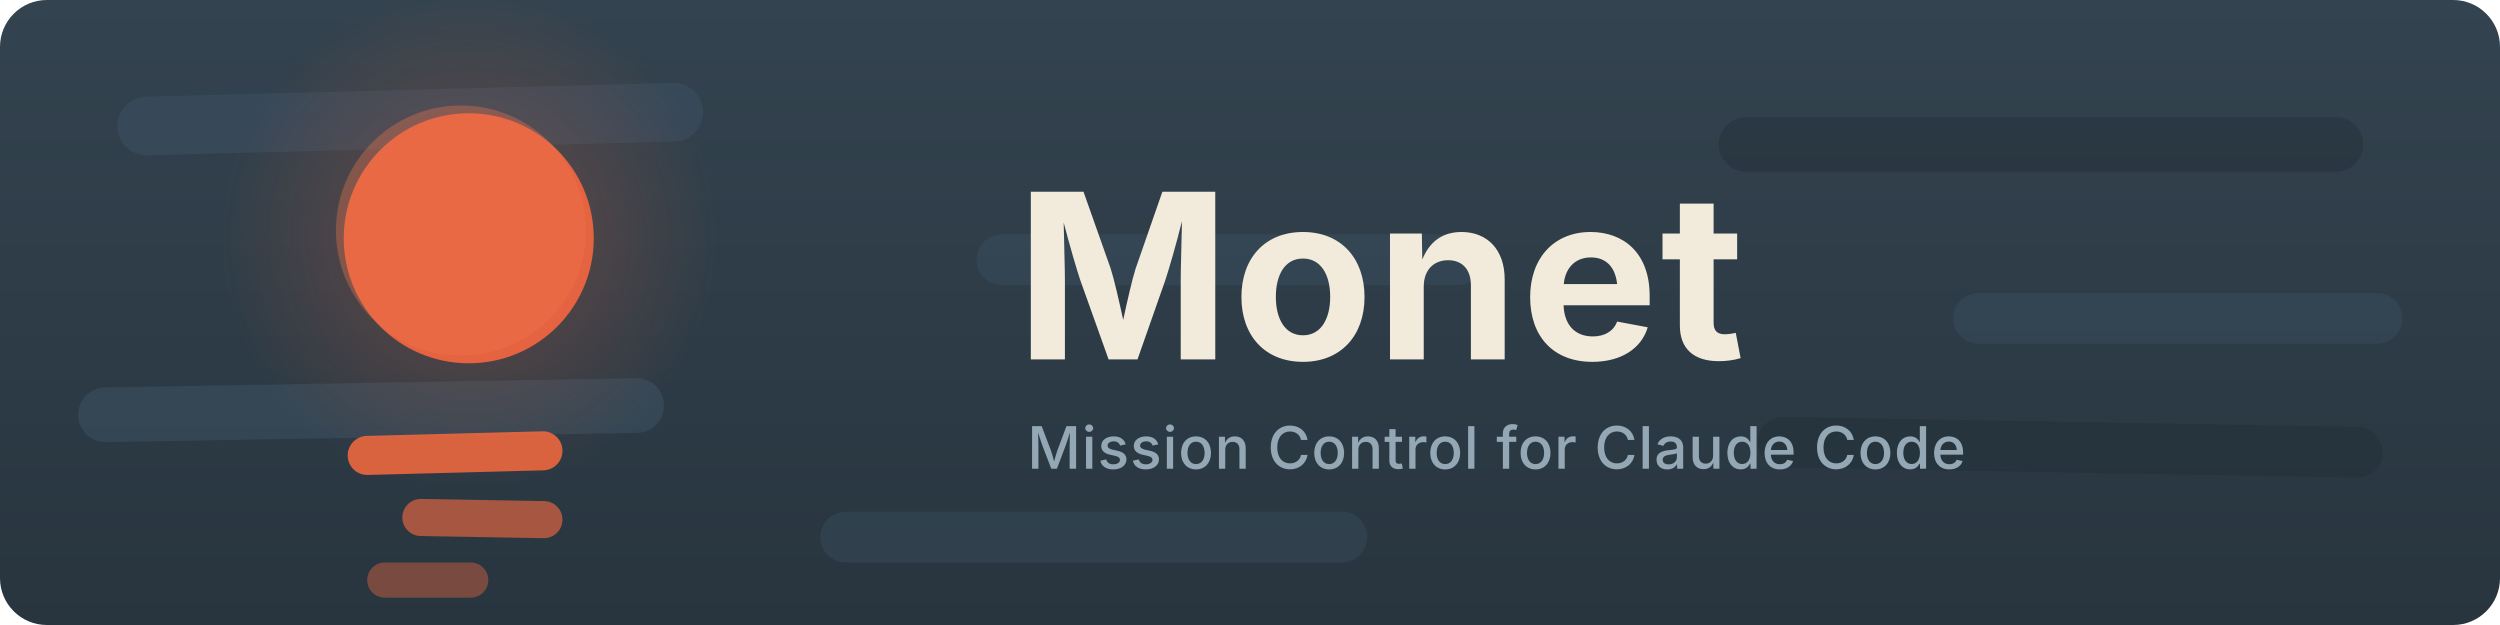
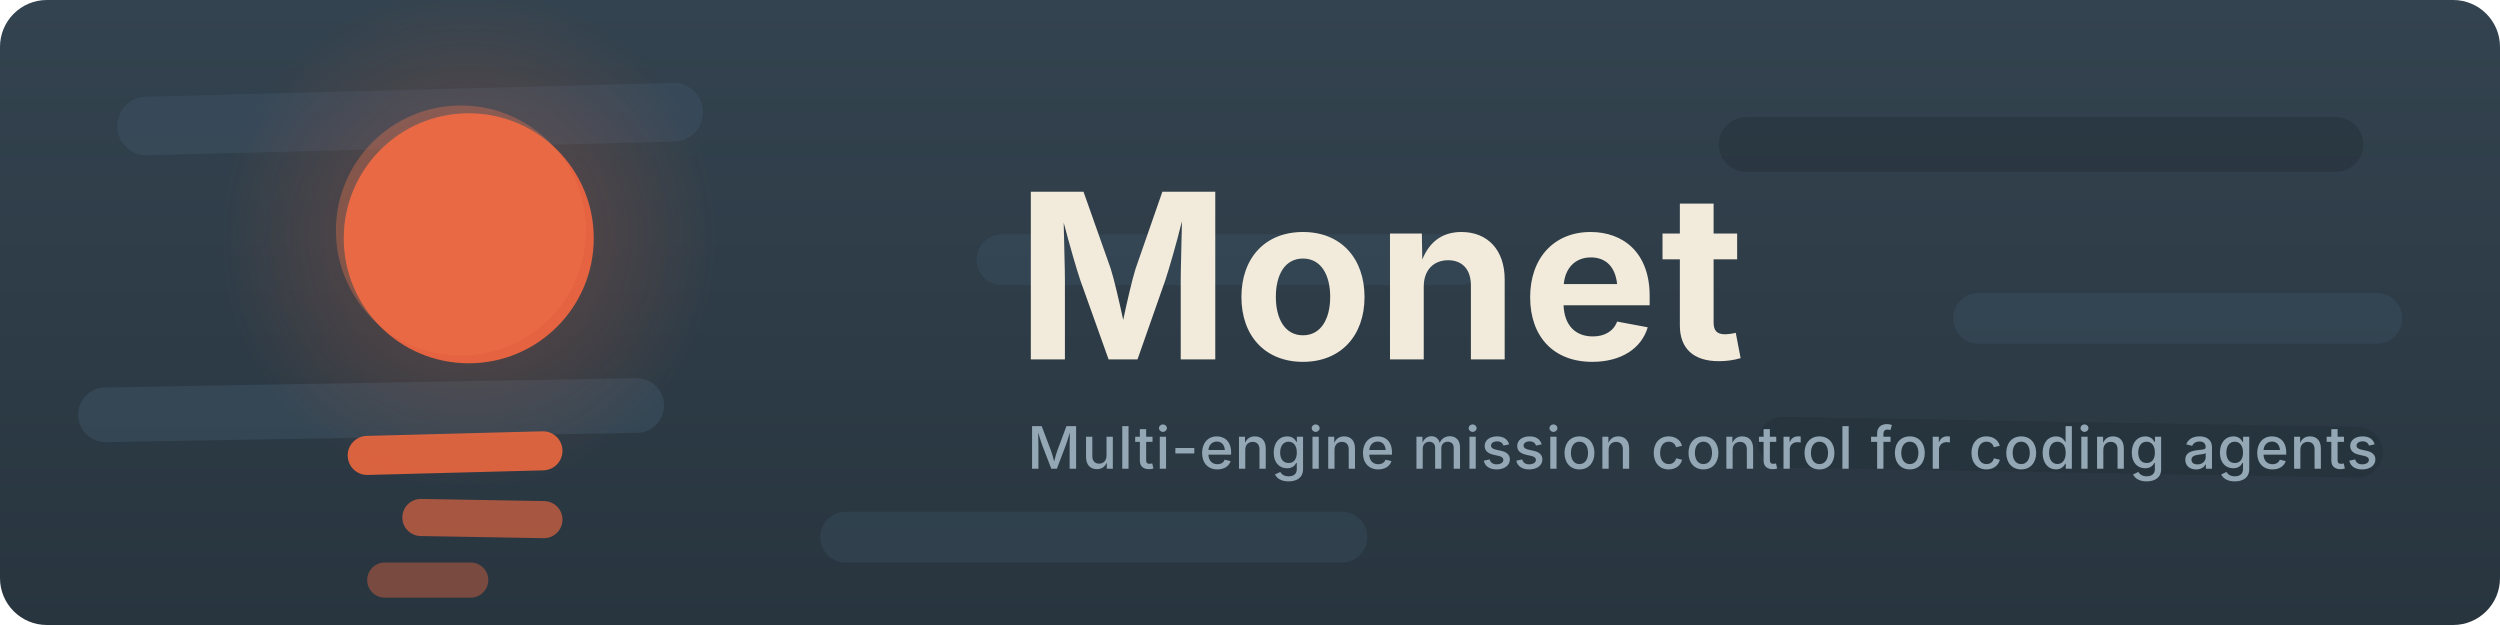
- <svg xmlns="http://www.w3.org/2000/svg" viewBox="0 0 1280 320" role="img" aria-label="Monet — Mission Control for Claude Code">
+ <svg xmlns="http://www.w3.org/2000/svg" viewBox="0 0 1280 320" role="img" aria-label="Monet — Multi-engine mission control for coding agents">
  <defs>
    <radialGradient id="bglow" cx="50%" cy="50%" r="50%">
      <stop offset="0%" stop-color="#E8663F" stop-opacity=".30" />
      <stop offset="55%" stop-color="#E8663F" stop-opacity=".14" />
      <stop offset="100%" stop-color="#E8663F" stop-opacity="0" />
    </radialGradient>
    <linearGradient id="bsea" x1="0" y1="0" x2="0" y2="1">
      <stop offset="0%" stop-color="#33434F" />
      <stop offset="100%" stop-color="#28353F" />
    </linearGradient>
  </defs>
  <rect width="1280" height="320" rx="24" fill="url(#bsea)" />
  <g>
    <rect x="60" y="46" width="300" height="30" rx="15" fill="#40566A" opacity=".40" transform="rotate(-1.5 210 61)" />
    <rect x="880" y="60" width="330" height="28" rx="14" fill="#243039" opacity=".5" />
    <rect x="500" y="120" width="260" height="26" rx="13" fill="#41586B" opacity=".30" />
    <rect x="40" y="196" width="300" height="28" rx="14" fill="#41586B" opacity=".42" transform="rotate(-1 190 210)" />
    <rect x="900" y="216" width="320" height="26" rx="13" fill="#233039" opacity=".6" transform="rotate(1 1060 229)" />
    <rect x="420" y="262" width="280" height="26" rx="13" fill="#41586B" opacity=".28" />
    <rect x="1000" y="150" width="230" height="26" rx="13" fill="#40566A" opacity=".3" />
  </g>
  <circle cx="240" cy="122" r="128" fill="url(#bglow)" />
  <circle cx="240" cy="122" r="64" fill="#E56340" />
  <circle cx="240" cy="122" r="64" fill="#F0764E" opacity=".35" transform="translate(-4 -4)" />
  <rect x="178" y="222" width="110" height="20" rx="10" fill="#E8663F" opacity=".92" transform="rotate(-1.5 233 232)" />
  <rect x="206" y="256" width="82" height="19" rx="9.5" fill="#E8663F" opacity=".66" transform="rotate(1 247 265)" />
  <rect x="188" y="288" width="62" height="18" rx="9" fill="#E8663F" opacity=".42" />
  <text x="520" y="184" font-family="ui-sans-serif, -apple-system, 'SF Pro Display', 'Segoe UI', 'Helvetica Neue', sans-serif" font-size="118" font-weight="700" letter-spacing="1" fill="#F2EBDC">Monet</text>
-   <text x="526" y="240" font-family="ui-sans-serif, -apple-system, 'SF Pro Text', 'Segoe UI', 'Helvetica Neue', sans-serif" font-size="30" font-weight="500" letter-spacing=".5" fill="#93A7B4">Mission Control for Claude Code</text>
+   <text x="526" y="240" font-family="ui-sans-serif, -apple-system, 'SF Pro Text', 'Segoe UI', 'Helvetica Neue', sans-serif" font-size="30" font-weight="500" letter-spacing=".5" fill="#93A7B4">Multi-engine mission control for coding agents</text>
</svg>
